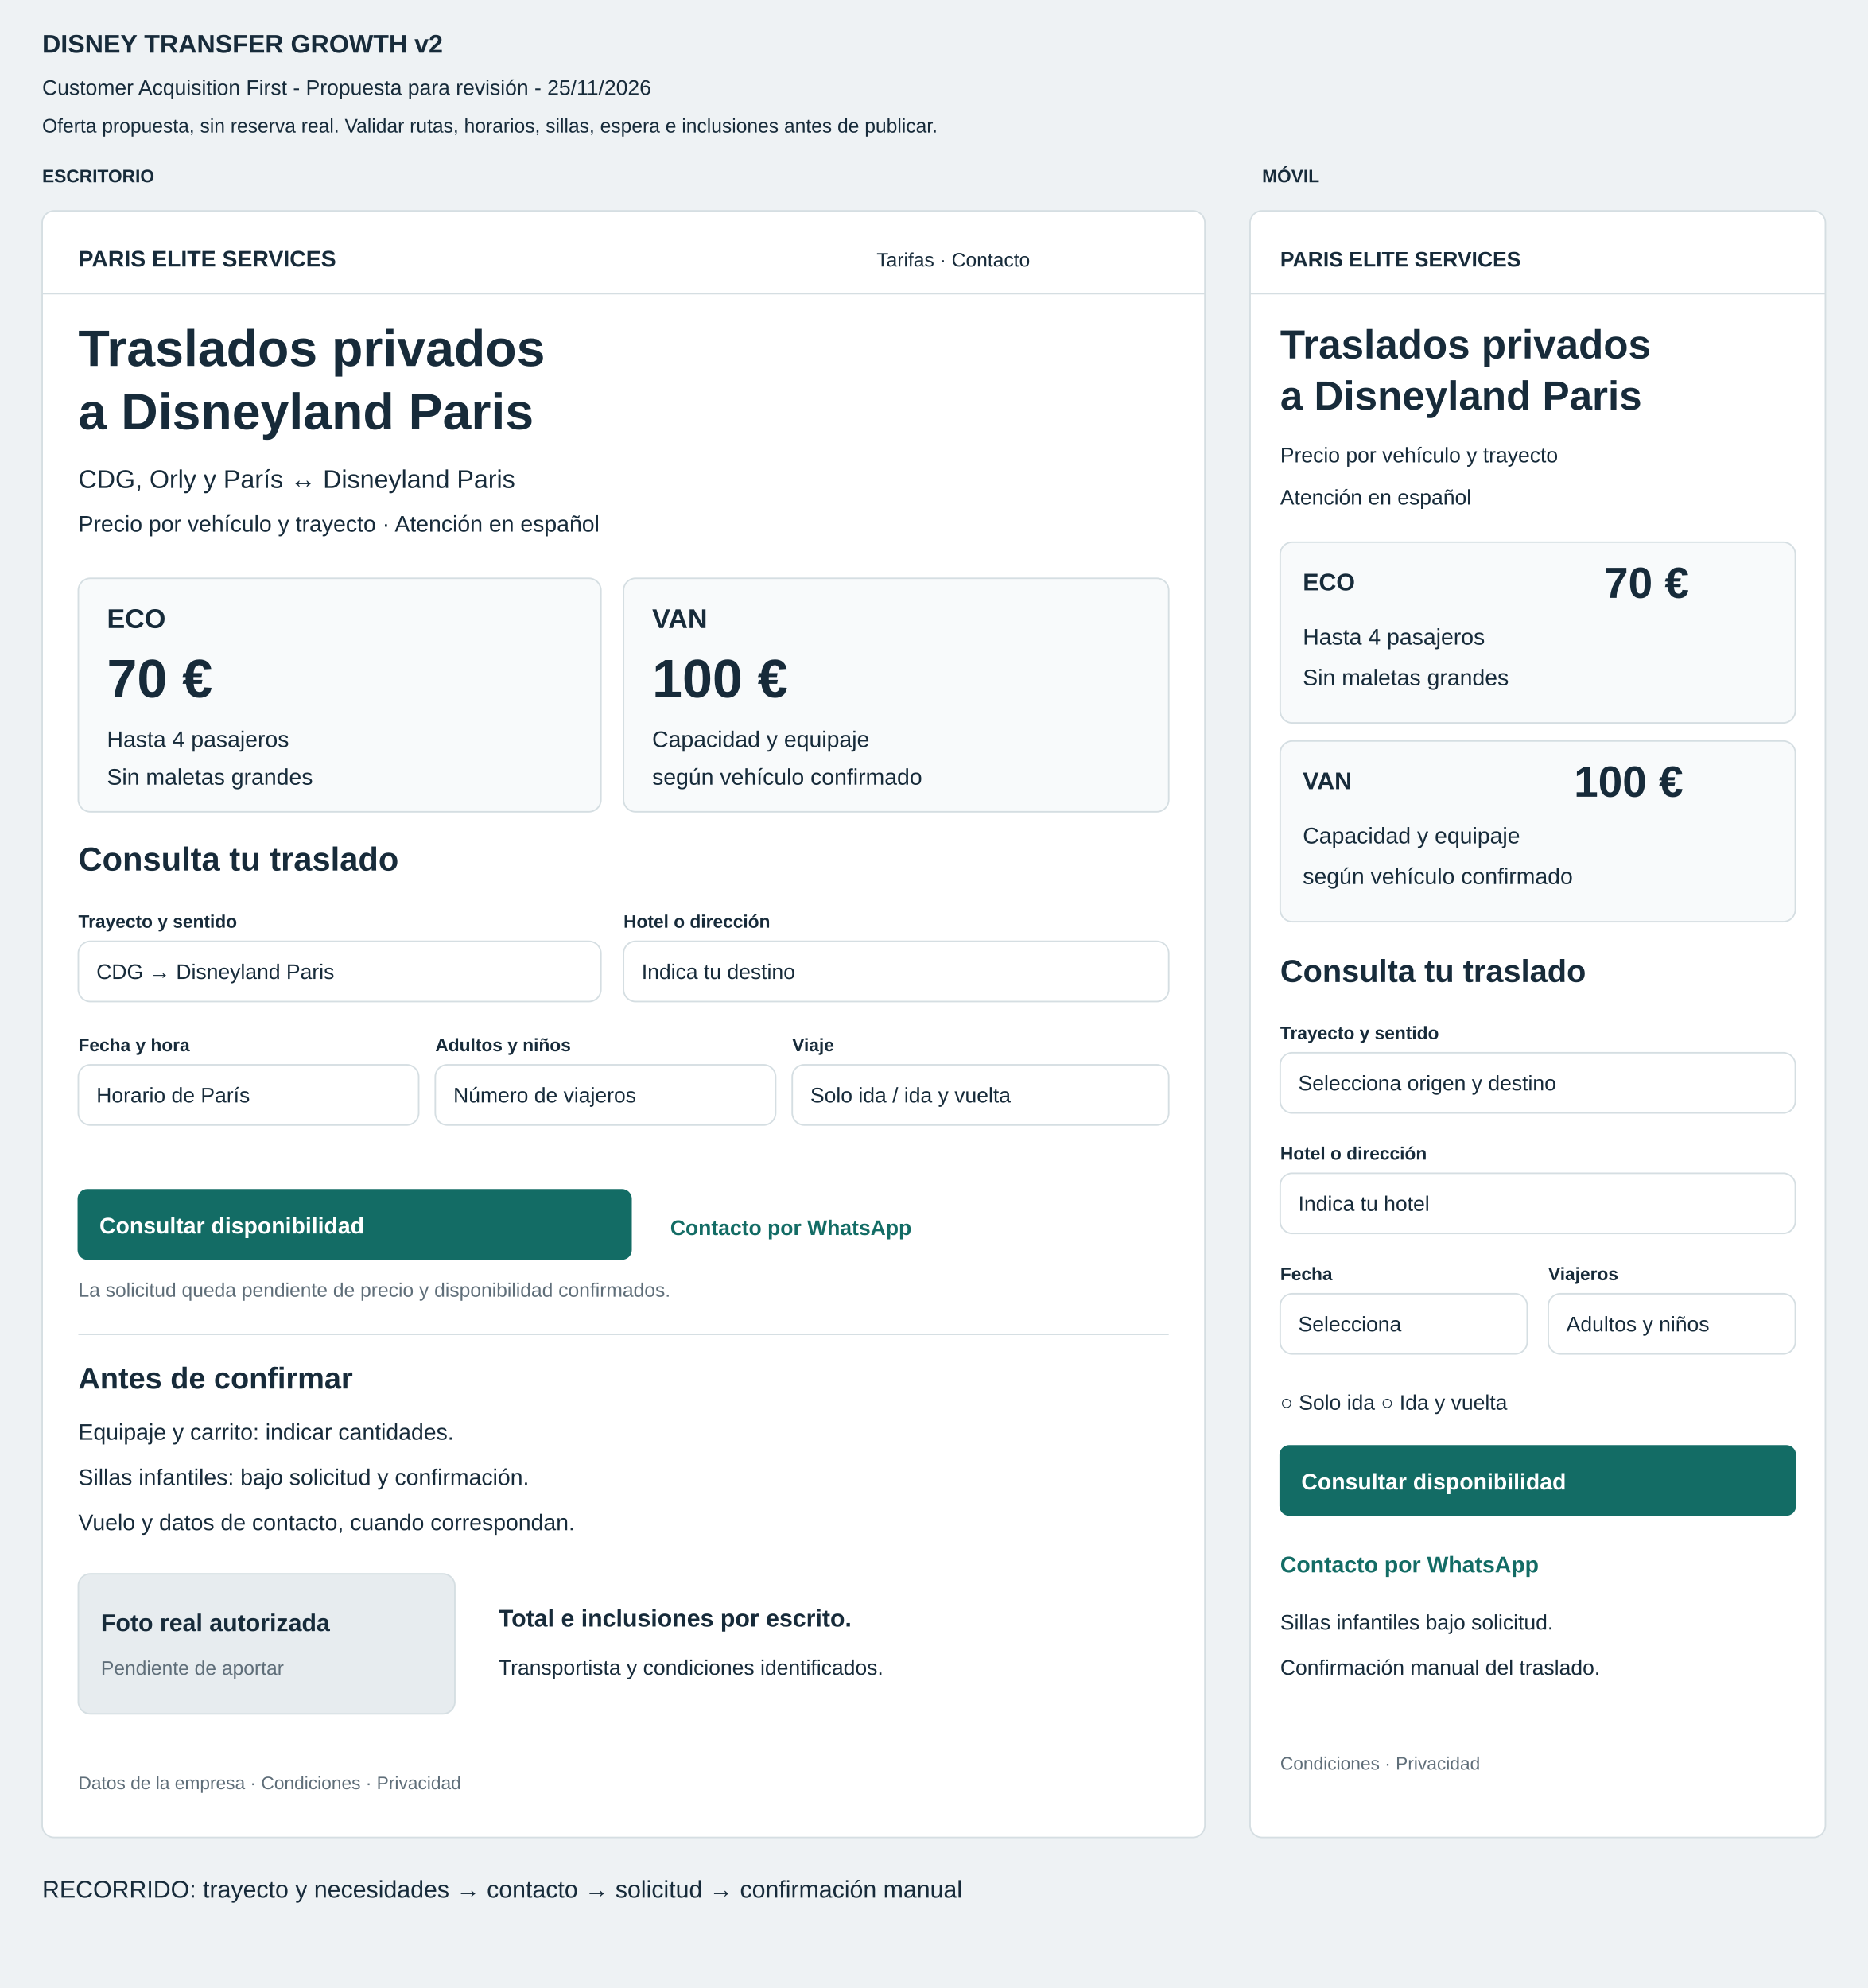
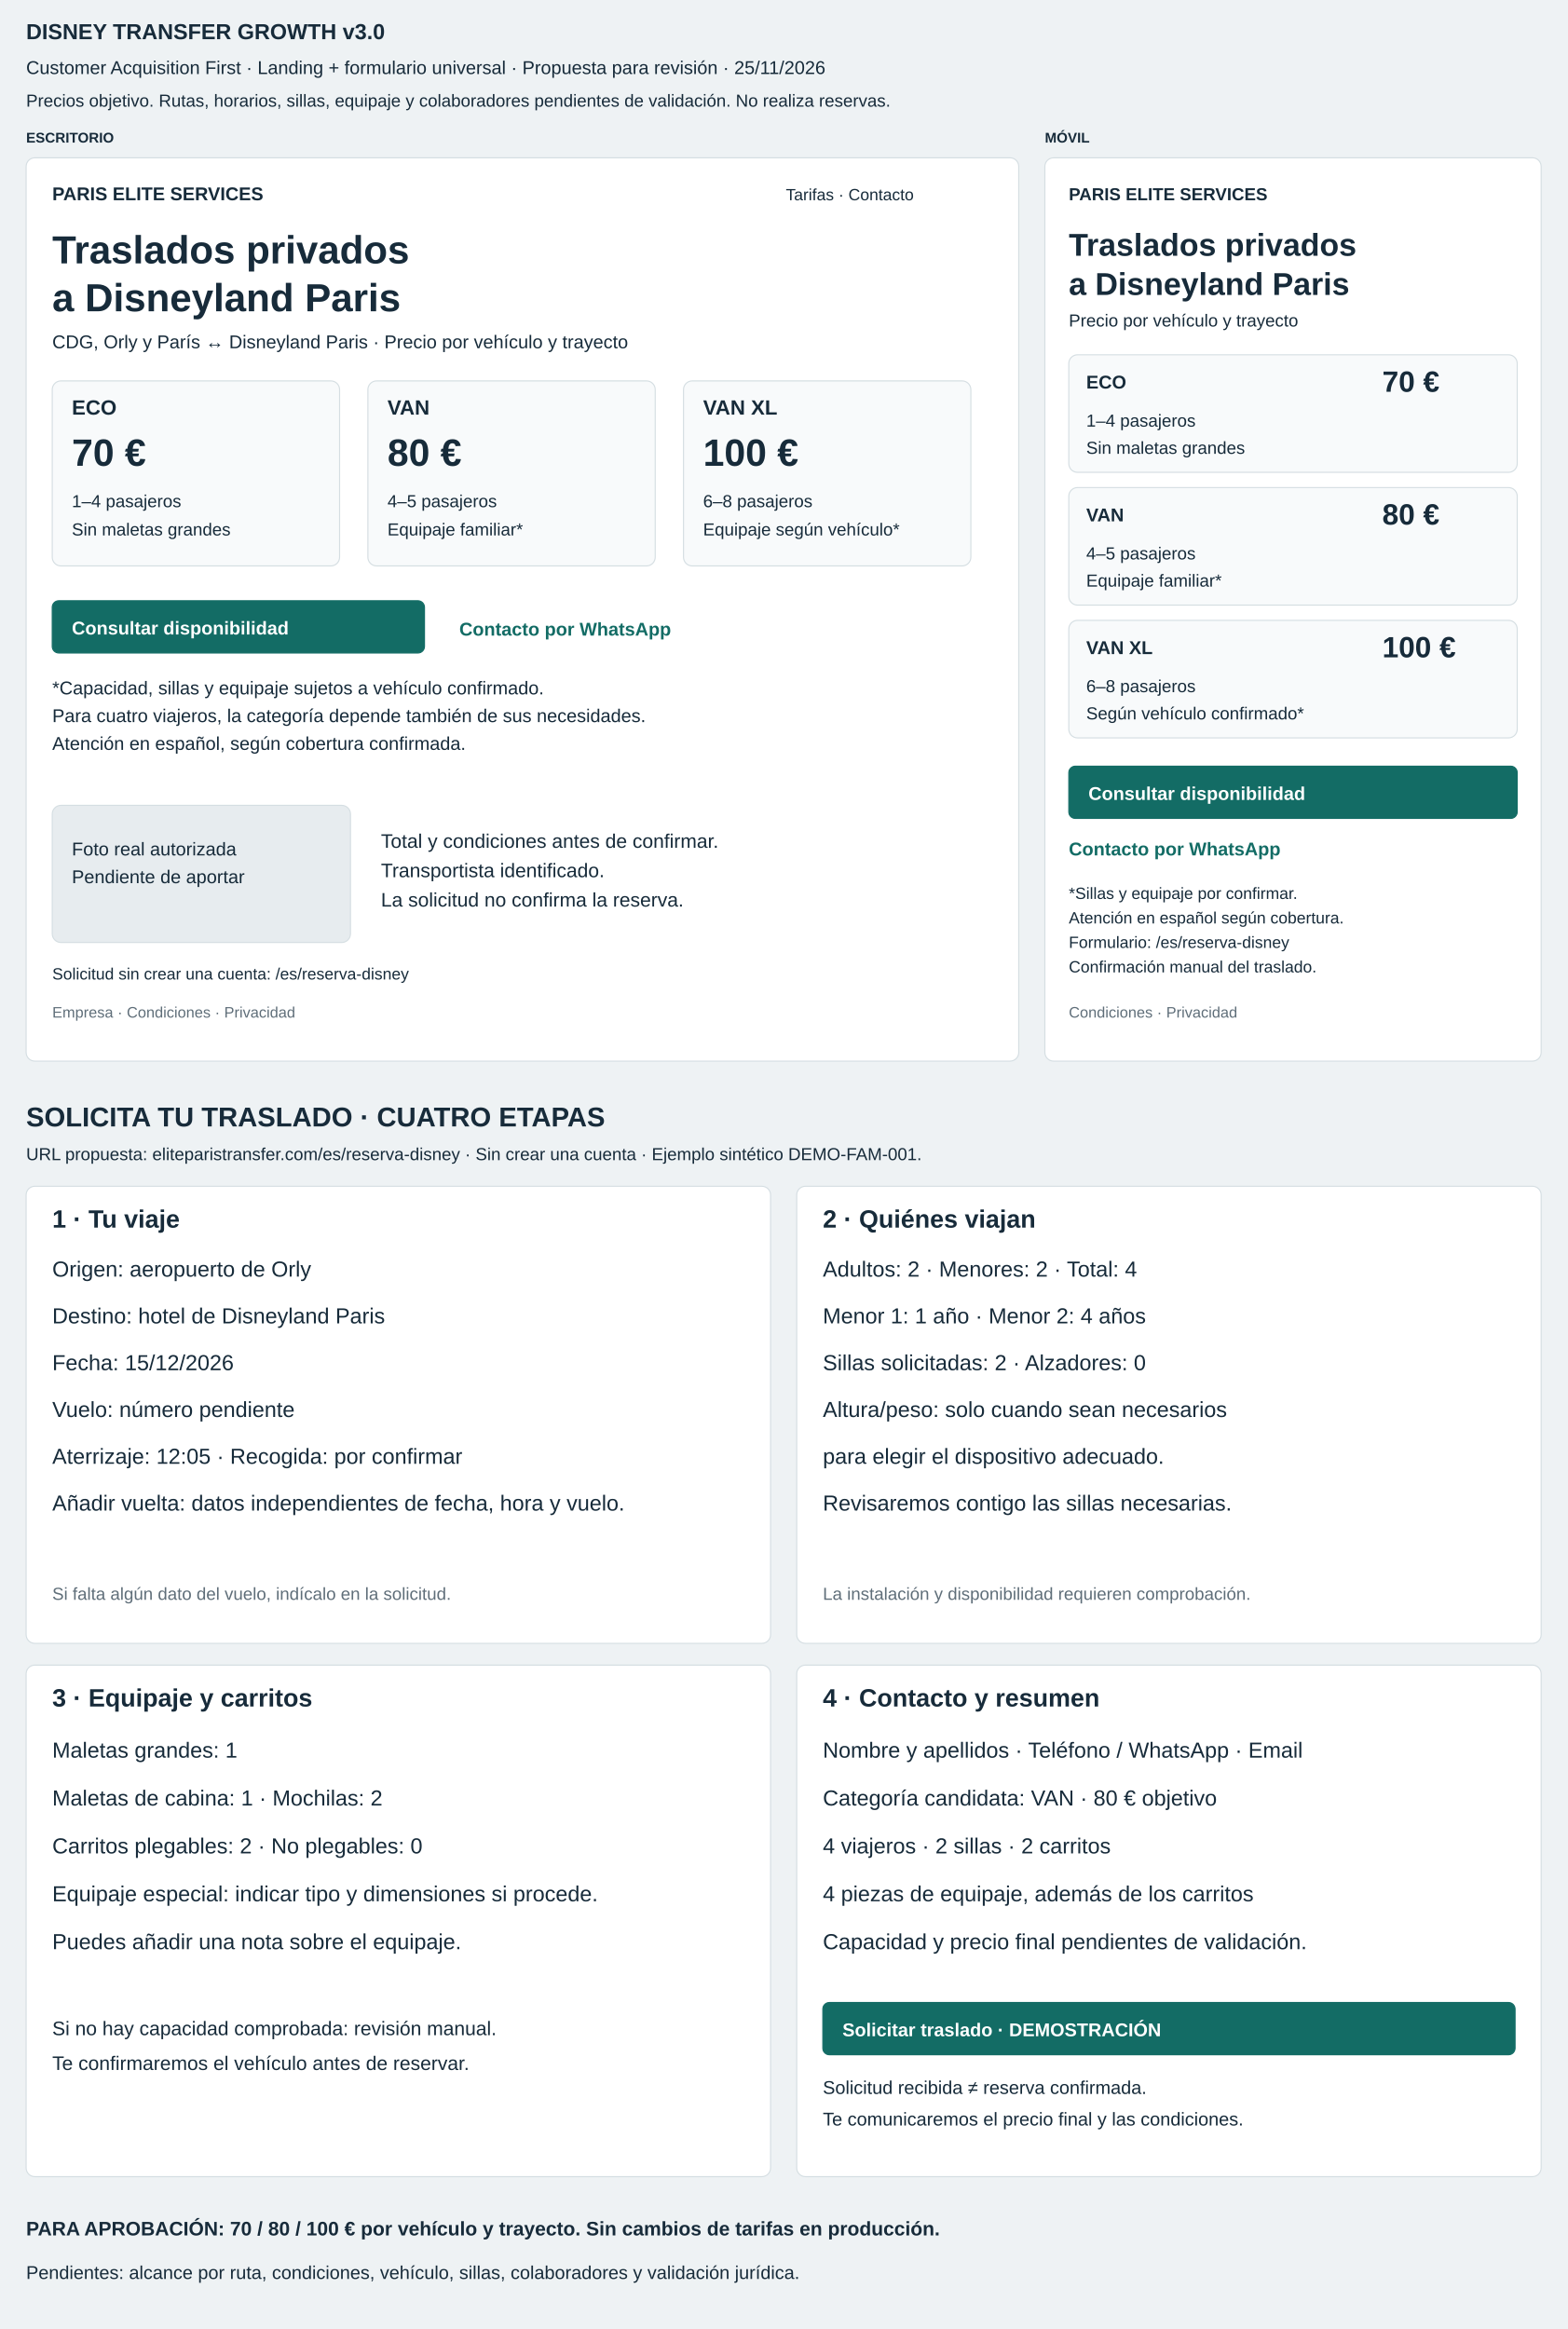
- <svg xmlns="http://www.w3.org/2000/svg" width="1240" height="1320" viewBox="0 0 1240 1320">
-   <style>text{font-family:Arial,Helvetica,sans-serif} .line{stroke:#d5dee2;stroke-width:1}</style>
-   <rect x="0" y="0" width="1240" height="1320" rx="0" fill="#eef2f4" stroke="#eef2f4" />
-   <text x="28" y="35" font-size="17" font-weight="bold" fill="#172b3a">DISNEY TRANSFER GROWTH v2</text>
-   <text x="28" y="63" font-size="14" font-weight="normal" fill="#172b3a">Customer Acquisition First - Propuesta para revisión - 25/11/2026</text>
-   <text x="28" y="88" font-size="13" font-weight="normal" fill="#172b3a">Oferta propuesta, sin reserva real. Validar rutas, horarios, sillas, espera e inclusiones antes de publicar.</text>
-   <text x="28" y="121" font-size="12" font-weight="bold" fill="#172b3a">ESCRITORIO</text>
-   <text x="838" y="121" font-size="12" font-weight="bold" fill="#172b3a">MÓVIL</text>
-   <rect x="28" y="140" width="772" height="1080" rx="8" fill="#fff" stroke="#d5dee2" />
-   <rect x="830" y="140" width="382" height="1080" rx="8" fill="#fff" stroke="#d5dee2" />
-   <text x="52" y="177" font-size="15" font-weight="bold" fill="#172b3a">PARIS ELITE SERVICES</text>
-   <text x="582" y="177" font-size="13" font-weight="normal" fill="#172b3a">Tarifas · Contacto</text>
-   <text x="850" y="177" font-size="14" font-weight="bold" fill="#172b3a">PARIS ELITE SERVICES</text>
-   <path d="M28 195H800 M830 195H1212" class="line" />
-   <text x="52" y="243" font-size="34" font-weight="bold" fill="#172b3a">Traslados privados</text>
-   <text x="52" y="285" font-size="34" font-weight="bold" fill="#172b3a">a Disneyland Paris</text>
-   <text x="52" y="324" font-size="17" font-weight="normal" fill="#172b3a">CDG, Orly y París ↔ Disneyland Paris</text>
-   <text x="52" y="353" font-size="15" font-weight="normal" fill="#172b3a">Precio por vehículo y trayecto · Atención en español</text>
-   <rect x="52" y="384" width="347" height="155" rx="8" fill="#f8fafb" stroke="#d5dee2" />
-   <text x="71" y="417" font-size="18" font-weight="bold" fill="#172b3a">ECO</text>
-   <text x="71" y="463" font-size="36" font-weight="bold" fill="#172b3a">70 €</text>
-   <text x="71" y="496" font-size="15" font-weight="normal" fill="#172b3a">Hasta 4 pasajeros</text>
-   <text x="71" y="521" font-size="15" font-weight="normal" fill="#172b3a">Sin maletas grandes</text>
-   <rect x="414" y="384" width="362" height="155" rx="8" fill="#f8fafb" stroke="#d5dee2" />
-   <text x="433" y="417" font-size="18" font-weight="bold" fill="#172b3a">VAN</text>
-   <text x="433" y="463" font-size="36" font-weight="bold" fill="#172b3a">100 €</text>
-   <text x="433" y="496" font-size="15" font-weight="normal" fill="#172b3a">Capacidad y equipaje</text>
-   <text x="433" y="521" font-size="15" font-weight="normal" fill="#172b3a">según vehículo confirmado</text>
-   <text x="52" y="578" font-size="22" font-weight="bold" fill="#172b3a">Consulta tu traslado</text>
-   <text x="52" y="616" font-size="12" font-weight="bold" fill="#172b3a">Trayecto y sentido</text>
-   <rect x="52" y="625" width="347" height="40" rx="8" fill="#fff" stroke="#d5dee2" />
-   <text x="64" y="650" font-size="14" font-weight="normal" fill="#172b3a">CDG → Disneyland Paris</text>
-   <text x="414" y="616" font-size="12" font-weight="bold" fill="#172b3a">Hotel o dirección</text>
-   <rect x="414" y="625" width="362" height="40" rx="8" fill="#fff" stroke="#d5dee2" />
-   <text x="426" y="650" font-size="14" font-weight="normal" fill="#172b3a">Indica tu destino</text>
-   <text x="52" y="698" font-size="12" font-weight="bold" fill="#172b3a">Fecha y hora</text>
-   <rect x="52" y="707" width="226" height="40" rx="8" fill="#fff" stroke="#d5dee2" />
-   <text x="64" y="732" font-size="14" font-weight="normal" fill="#172b3a">Horario de París</text>
-   <text x="289" y="698" font-size="12" font-weight="bold" fill="#172b3a">Adultos y niños</text>
-   <rect x="289" y="707" width="226" height="40" rx="8" fill="#fff" stroke="#d5dee2" />
-   <text x="301" y="732" font-size="14" font-weight="normal" fill="#172b3a">Número de viajeros</text>
-   <text x="526" y="698" font-size="12" font-weight="bold" fill="#172b3a">Viaje</text>
-   <rect x="526" y="707" width="250" height="40" rx="8" fill="#fff" stroke="#d5dee2" />
-   <text x="538" y="732" font-size="14" font-weight="normal" fill="#172b3a">Solo ida / ida y vuelta</text>
-   <rect x="52" y="790" width="367" height="46" rx="6" fill="#136c65" stroke="#136c65" />
-   <text x="66" y="819" font-size="15" font-weight="bold" fill="#fff">Consultar disponibilidad</text>
-   <text x="445" y="820" font-size="14" font-weight="bold" fill="#136c65">Contacto por WhatsApp</text>
-   <text x="52" y="861" font-size="13" font-weight="normal" fill="#5f6e79">La solicitud queda pendiente de precio y disponibilidad confirmados.</text>
-   <path d="M52 886H776" class="line" />
-   <text x="52" y="922" font-size="20" font-weight="bold" fill="#172b3a">Antes de confirmar</text>
-   <text x="52" y="956" font-size="15" font-weight="normal" fill="#172b3a">Equipaje y carrito: indicar cantidades.</text>
-   <text x="52" y="986" font-size="15" font-weight="normal" fill="#172b3a">Sillas infantiles: bajo solicitud y confirmación.</text>
-   <text x="52" y="1016" font-size="15" font-weight="normal" fill="#172b3a">Vuelo y datos de contacto, cuando correspondan.</text>
-   <rect x="52" y="1045" width="250" height="93" rx="8" fill="#e7ecef" stroke="#d5dee2" />
-   <text x="67" y="1083" font-size="16" font-weight="bold" fill="#172b3a">Foto real autorizada</text>
-   <text x="67" y="1112" font-size="13" font-weight="normal" fill="#5f6e79">Pendiente de aportar</text>
-   <text x="331" y="1080" font-size="16" font-weight="bold" fill="#172b3a">Total e inclusiones por escrito.</text>
-   <text x="331" y="1112" font-size="14" font-weight="normal" fill="#172b3a">Transportista y condiciones identificados.</text>
-   <text x="52" y="1188" font-size="12" font-weight="normal" fill="#5f6e79">Datos de la empresa · Condiciones · Privacidad</text>
-   <text x="850" y="238" font-size="27" font-weight="bold" fill="#172b3a">Traslados privados</text>
-   <text x="850" y="272" font-size="27" font-weight="bold" fill="#172b3a">a Disneyland Paris</text>
-   <text x="850" y="307" font-size="14" font-weight="normal" fill="#172b3a">Precio por vehículo y trayecto</text>
-   <text x="850" y="335" font-size="14" font-weight="normal" fill="#172b3a">Atención en español</text>
-   <rect x="850" y="360" width="342" height="120" rx="8" fill="#f8fafb" stroke="#d5dee2" />
-   <text x="865" y="392" font-size="16" font-weight="bold" fill="#172b3a">ECO</text>
-   <text x="1065" y="397" font-size="29" font-weight="bold" fill="#172b3a">70 €</text>
-   <text x="865" y="428" font-size="15" font-weight="normal" fill="#172b3a">Hasta 4 pasajeros</text>
-   <text x="865" y="455" font-size="15" font-weight="normal" fill="#172b3a">Sin maletas grandes</text>
-   <rect x="850" y="492" width="342" height="120" rx="8" fill="#f8fafb" stroke="#d5dee2" />
-   <text x="865" y="524" font-size="16" font-weight="bold" fill="#172b3a">VAN</text>
-   <text x="1045" y="529" font-size="29" font-weight="bold" fill="#172b3a">100 €</text>
-   <text x="865" y="560" font-size="15" font-weight="normal" fill="#172b3a">Capacidad y equipaje</text>
-   <text x="865" y="587" font-size="15" font-weight="normal" fill="#172b3a">según vehículo confirmado</text>
-   <text x="850" y="652" font-size="21" font-weight="bold" fill="#172b3a">Consulta tu traslado</text>
-   <text x="850" y="690" font-size="12" font-weight="bold" fill="#172b3a">Trayecto y sentido</text>
-   <rect x="850" y="699" width="342" height="40" rx="8" fill="#fff" stroke="#d5dee2" />
-   <text x="862" y="724" font-size="14" font-weight="normal" fill="#172b3a">Selecciona origen y destino</text>
-   <text x="850" y="770" font-size="12" font-weight="bold" fill="#172b3a">Hotel o dirección</text>
-   <rect x="850" y="779" width="342" height="40" rx="8" fill="#fff" stroke="#d5dee2" />
-   <text x="862" y="804" font-size="14" font-weight="normal" fill="#172b3a">Indica tu hotel</text>
-   <text x="850" y="850" font-size="12" font-weight="bold" fill="#172b3a">Fecha</text>
-   <rect x="850" y="859" width="164" height="40" rx="8" fill="#fff" stroke="#d5dee2" />
-   <text x="862" y="884" font-size="14" font-weight="normal" fill="#172b3a">Selecciona</text>
-   <text x="1028" y="850" font-size="12" font-weight="bold" fill="#172b3a">Viajeros</text>
-   <rect x="1028" y="859" width="164" height="40" rx="8" fill="#fff" stroke="#d5dee2" />
-   <text x="1040" y="884" font-size="14" font-weight="normal" fill="#172b3a">Adultos y niños</text>
-   <text x="850" y="936" font-size="14" font-weight="normal" fill="#172b3a">○ Solo ida    ○ Ida y vuelta</text>
-   <rect x="850" y="960" width="342" height="46" rx="6" fill="#136c65" stroke="#136c65" />
-   <text x="864" y="989" font-size="15" font-weight="bold" fill="#fff">Consultar disponibilidad</text>
-   <text x="850" y="1044" font-size="15" font-weight="bold" fill="#136c65">Contacto por WhatsApp</text>
-   <text x="850" y="1082" font-size="14" font-weight="normal" fill="#172b3a">Sillas infantiles bajo solicitud.</text>
-   <text x="850" y="1112" font-size="14" font-weight="normal" fill="#172b3a">Confirmación manual del traslado.</text>
-   <text x="850" y="1175" font-size="12" font-weight="normal" fill="#5f6e79">Condiciones · Privacidad</text>
-   <text x="28" y="1260" font-size="16" font-weight="normal" fill="#172b3a">RECORRIDO: trayecto y necesidades → contacto → solicitud → confirmación manual</text>
+ <svg xmlns="http://www.w3.org/2000/svg" width="1440" height="2140" viewBox="0 0 1440 2140">
+   <style>text{font-family:Arial,Helvetica,sans-serif}</style>
+   <rect x="0" y="0" width="1440" height="2140" rx="0" fill="#eef2f4" stroke="#eef2f4" />
+   <text font-size="20" font-weight="bold" fill="#172b3a">
+     <tspan x="24" y="36.0">DISNEY TRANSFER GROWTH v3.0</tspan>
+   </text>
+   <text font-size="17" font-weight="normal" fill="#172b3a">
+     <tspan x="24" y="68.0">Customer Acquisition First · Landing + formulario universal · Propuesta para revisión · 25/11/2026</tspan>
+   </text>
+   <text font-size="16" font-weight="normal" fill="#172b3a">
+     <tspan x="24" y="98.0">Precios objetivo. Rutas, horarios, sillas, equipaje y colaboradores pendientes de validación. No realiza reservas.</tspan>
+   </text>
+   <text font-size="13" font-weight="bold" fill="#172b3a">
+     <tspan x="24" y="131.0">ESCRITORIO</tspan>
+   </text>
+   <text font-size="13" font-weight="bold" fill="#172b3a">
+     <tspan x="960" y="131.0">MÓVIL</tspan>
+   </text>
+   <rect x="24" y="145" width="912" height="830" rx="8" fill="#ffffff" stroke="#d5dee2" />
+   <rect x="960" y="145" width="456" height="830" rx="8" fill="#ffffff" stroke="#d5dee2" />
+   <text font-size="17" font-weight="bold" fill="#172b3a">
+     <tspan x="48" y="184.0">PARIS ELITE SERVICES</tspan>
+   </text>
+   <text font-size="15" font-weight="normal" fill="#172b3a">
+     <tspan x="722" y="184.0">Tarifas · Contacto</tspan>
+   </text>
+   <text font-size="36" font-weight="bold" fill="#172b3a">
+     <tspan x="48" y="242">Traslados privados</tspan>
+     <tspan x="48" y="286">a Disneyland Paris</tspan>
+   </text>
+   <text font-size="17" font-weight="normal" fill="#172b3a">
+     <tspan x="48" y="320.0">CDG, Orly y París ↔ Disneyland Paris · Precio por vehículo y trayecto</tspan>
+   </text>
+   <rect x="48" y="350" width="264" height="170" rx="8" fill="#f8fafb" stroke="#d5dee2" />
+   <text font-size="19" font-weight="bold" fill="#172b3a">
+     <tspan x="66" y="381.0">ECO</tspan>
+   </text>
+   <text font-size="35" font-weight="bold" fill="#172b3a">
+     <tspan x="66" y="428.0">70 €</tspan>
+   </text>
+   <text font-size="16" font-weight="normal" fill="#172b3a">
+     <tspan x="66" y="466">1–4 pasajeros</tspan>
+     <tspan x="66" y="492">Sin maletas grandes</tspan>
+   </text>
+   <rect x="338" y="350" width="264" height="170" rx="8" fill="#f8fafb" stroke="#d5dee2" />
+   <text font-size="19" font-weight="bold" fill="#172b3a">
+     <tspan x="356" y="381.0">VAN</tspan>
+   </text>
+   <text font-size="35" font-weight="bold" fill="#172b3a">
+     <tspan x="356" y="428.0">80 €</tspan>
+   </text>
+   <text font-size="16" font-weight="normal" fill="#172b3a">
+     <tspan x="356" y="466">4–5 pasajeros</tspan>
+     <tspan x="356" y="492">Equipaje familiar*</tspan>
+   </text>
+   <rect x="628" y="350" width="264" height="170" rx="8" fill="#f8fafb" stroke="#d5dee2" />
+   <text font-size="19" font-weight="bold" fill="#172b3a">
+     <tspan x="646" y="381.0">VAN XL</tspan>
+   </text>
+   <text font-size="35" font-weight="bold" fill="#172b3a">
+     <tspan x="646" y="428.0">100 €</tspan>
+   </text>
+   <text font-size="16" font-weight="normal" fill="#172b3a">
+     <tspan x="646" y="466">6–8 pasajeros</tspan>
+     <tspan x="646" y="492">Equipaje según vehículo*</tspan>
+   </text>
+   <rect x="48" y="552" width="342" height="48" rx="6" fill="#136c65" stroke="#136c65" />
+   <text font-size="17" font-weight="bold" fill="#ffffff">
+     <tspan x="66" y="583.0">Consultar disponibilidad</tspan>
+   </text>
+   <text font-size="17" font-weight="bold" fill="#136c65">
+     <tspan x="422" y="584.0">Contacto por WhatsApp</tspan>
+   </text>
+   <text font-size="17" font-weight="normal" fill="#172b3a">
+     <tspan x="48" y="638.0">*Capacidad, sillas y equipaje sujetos a vehículo confirmado.</tspan>
+     <tspan x="48" y="663.5">Para cuatro viajeros, la categoría depende también de sus necesidades.</tspan>
+     <tspan x="48" y="689.0">Atención en español, según cobertura confirmada.</tspan>
+   </text>
+   <rect x="48" y="740" width="274" height="126" rx="8" fill="#e7ecef" stroke="#d5dee2" />
+   <text font-size="17" font-weight="normal" fill="#172b3a">
+     <tspan x="66" y="786.0">Foto real autorizada</tspan>
+     <tspan x="66" y="811.5">Pendiente de aportar</tspan>
+   </text>
+   <text font-size="18" font-weight="normal" fill="#172b3a">
+     <tspan x="350" y="779.0">Total y condiciones antes de confirmar.</tspan>
+     <tspan x="350" y="806.0">Transportista identificado.</tspan>
+     <tspan x="350" y="833.0">La solicitud no confirma la reserva.</tspan>
+   </text>
+   <text font-size="15" font-weight="normal" fill="#172b3a">
+     <tspan x="48" y="900.0">Solicitud sin crear una cuenta: /es/reserva-disney</tspan>
+   </text>
+   <text font-size="14" font-weight="normal" fill="#5f6e79">
+     <tspan x="48" y="935.0">Empresa · Condiciones · Privacidad</tspan>
+   </text>
+   <text font-size="16" font-weight="bold" fill="#172b3a">
+     <tspan x="982" y="184.0">PARIS ELITE SERVICES</tspan>
+   </text>
+   <text font-size="29" font-weight="bold" fill="#172b3a">
+     <tspan x="982" y="235">Traslados privados</tspan>
+     <tspan x="982" y="271">a Disneyland Paris</tspan>
+   </text>
+   <text font-size="16" font-weight="normal" fill="#172b3a">
+     <tspan x="982" y="300.0">Precio por vehículo y trayecto</tspan>
+   </text>
+   <rect x="982" y="326" width="412" height="108" rx="8" fill="#f8fafb" stroke="#d5dee2" />
+   <text font-size="17" font-weight="bold" fill="#172b3a">
+     <tspan x="998" y="357.0">ECO</tspan>
+   </text>
+   <text font-size="27" font-weight="bold" fill="#172b3a">
+     <tspan x="1270" y="360.0">70 €</tspan>
+   </text>
+   <text font-size="16" font-weight="normal" fill="#172b3a">
+     <tspan x="998" y="392">1–4 pasajeros</tspan>
+     <tspan x="998" y="417">Sin maletas grandes</tspan>
+   </text>
+   <rect x="982" y="448" width="412" height="108" rx="8" fill="#f8fafb" stroke="#d5dee2" />
+   <text font-size="17" font-weight="bold" fill="#172b3a">
+     <tspan x="998" y="479.0">VAN</tspan>
+   </text>
+   <text font-size="27" font-weight="bold" fill="#172b3a">
+     <tspan x="1270" y="482.0">80 €</tspan>
+   </text>
+   <text font-size="16" font-weight="normal" fill="#172b3a">
+     <tspan x="998" y="514">4–5 pasajeros</tspan>
+     <tspan x="998" y="539">Equipaje familiar*</tspan>
+   </text>
+   <rect x="982" y="570" width="412" height="108" rx="8" fill="#f8fafb" stroke="#d5dee2" />
+   <text font-size="17" font-weight="bold" fill="#172b3a">
+     <tspan x="998" y="601.0">VAN XL</tspan>
+   </text>
+   <text font-size="27" font-weight="bold" fill="#172b3a">
+     <tspan x="1270" y="604.0">100 €</tspan>
+   </text>
+   <text font-size="16" font-weight="normal" fill="#172b3a">
+     <tspan x="998" y="636">6–8 pasajeros</tspan>
+     <tspan x="998" y="661">Según vehículo confirmado*</tspan>
+   </text>
+   <rect x="982" y="704" width="412" height="48" rx="6" fill="#136c65" stroke="#136c65" />
+   <text font-size="17" font-weight="bold" fill="#ffffff">
+     <tspan x="1000" y="735.0">Consultar disponibilidad</tspan>
+   </text>
+   <text font-size="17" font-weight="bold" fill="#136c65">
+     <tspan x="982" y="786.0">Contacto por WhatsApp</tspan>
+   </text>
+   <text font-size="15" font-weight="normal" fill="#172b3a">
+     <tspan x="982" y="826.0">*Sillas y equipaje por confirmar.</tspan>
+     <tspan x="982" y="848.5">Atención en español según cobertura.</tspan>
+     <tspan x="982" y="871.0">Formulario: /es/reserva-disney</tspan>
+     <tspan x="982" y="893.5">Confirmación manual del traslado.</tspan>
+   </text>
+   <text font-size="14" font-weight="normal" fill="#5f6e79">
+     <tspan x="982" y="935.0">Condiciones · Privacidad</tspan>
+   </text>
+   <text font-size="25" font-weight="bold" fill="#172b3a">
+     <tspan x="24" y="1035.0">SOLICITA TU TRASLADO · CUATRO ETAPAS</tspan>
+   </text>
+   <text font-size="16" font-weight="normal" fill="#172b3a">
+     <tspan x="24" y="1066.0">URL propuesta: eliteparistransfer.com/es/reserva-disney · Sin crear una cuenta · Ejemplo sintético DEMO-FAM-001.</tspan>
+   </text>
+   <rect x="24" y="1090" width="684" height="420" rx="8" fill="#ffffff" stroke="#d5dee2" />
+   <text font-size="23" font-weight="bold" fill="#172b3a">
+     <tspan x="48" y="1128.0">1 · Tu viaje</tspan>
+   </text>
+   <text font-size="20" font-weight="normal" fill="#172b3a">
+     <tspan x="48" y="1173">Origen: aeropuerto de Orly</tspan>
+     <tspan x="48" y="1216">Destino: hotel de Disneyland Paris</tspan>
+     <tspan x="48" y="1259">Fecha: 15/12/2026</tspan>
+     <tspan x="48" y="1302">Vuelo: número pendiente</tspan>
+     <tspan x="48" y="1345">Aterrizaje: 12:05 · Recogida: por confirmar</tspan>
+     <tspan x="48" y="1388">Añadir vuelta: datos independientes de fecha, hora y vuelo.</tspan>
+   </text>
+   <text font-size="16" font-weight="normal" fill="#5f6e79">
+     <tspan x="48" y="1470.0">Si falta algún dato del vuelo, indícalo en la solicitud.</tspan>
+   </text>
+   <rect x="732" y="1090" width="684" height="420" rx="8" fill="#ffffff" stroke="#d5dee2" />
+   <text font-size="23" font-weight="bold" fill="#172b3a">
+     <tspan x="756" y="1128.0">2 · Quiénes viajan</tspan>
+   </text>
+   <text font-size="20" font-weight="normal" fill="#172b3a">
+     <tspan x="756" y="1173">Adultos: 2 · Menores: 2 · Total: 4</tspan>
+     <tspan x="756" y="1216">Menor 1: 1 año · Menor 2: 4 años</tspan>
+     <tspan x="756" y="1259">Sillas solicitadas: 2 · Alzadores: 0</tspan>
+     <tspan x="756" y="1302">Altura/peso: solo cuando sean necesarios</tspan>
+     <tspan x="756" y="1345">para elegir el dispositivo adecuado.</tspan>
+     <tspan x="756" y="1388">Revisaremos contigo las sillas necesarias.</tspan>
+   </text>
+   <text font-size="16" font-weight="normal" fill="#5f6e79">
+     <tspan x="756" y="1470.0">La instalación y disponibilidad requieren comprobación.</tspan>
+   </text>
+   <rect x="24" y="1530" width="684" height="470" rx="8" fill="#ffffff" stroke="#d5dee2" />
+   <text font-size="23" font-weight="bold" fill="#172b3a">
+     <tspan x="48" y="1568.0">3 · Equipaje y carritos</tspan>
+   </text>
+   <text font-size="20" font-weight="normal" fill="#172b3a">
+     <tspan x="48" y="1615">Maletas grandes: 1</tspan>
+     <tspan x="48" y="1659">Maletas de cabina: 1 · Mochilas: 2</tspan>
+     <tspan x="48" y="1703">Carritos plegables: 2 · No plegables: 0</tspan>
+     <tspan x="48" y="1747">Equipaje especial: indicar tipo y dimensiones si procede.</tspan>
+     <tspan x="48" y="1791">Puedes añadir una nota sobre el equipaje.</tspan>
+   </text>
+   <text font-size="18" font-weight="normal" fill="#172b3a">
+     <tspan x="48" y="1870">Si no hay capacidad comprobada: revisión manual.</tspan>
+     <tspan x="48" y="1902">Te confirmaremos el vehículo antes de reservar.</tspan>
+   </text>
+   <rect x="732" y="1530" width="684" height="470" rx="8" fill="#ffffff" stroke="#d5dee2" />
+   <text font-size="23" font-weight="bold" fill="#172b3a">
+     <tspan x="756" y="1568.0">4 · Contacto y resumen</tspan>
+   </text>
+   <text font-size="20" font-weight="normal" fill="#172b3a">
+     <tspan x="756" y="1615">Nombre y apellidos · Teléfono / WhatsApp · Email</tspan>
+     <tspan x="756" y="1659">Categoría candidata: VAN · 80 € objetivo</tspan>
+     <tspan x="756" y="1703">4 viajeros · 2 sillas · 2 carritos</tspan>
+     <tspan x="756" y="1747">4 piezas de equipaje, además de los carritos</tspan>
+     <tspan x="756" y="1791">Capacidad y precio final pendientes de validación.</tspan>
+   </text>
+   <rect x="756" y="1840" width="636" height="48" rx="6" fill="#136c65" stroke="#136c65" />
+   <text font-size="17" font-weight="bold" fill="#ffffff">
+     <tspan x="774" y="1871.0">Solicitar traslado · DEMOSTRACIÓN</tspan>
+   </text>
+   <text font-size="17" font-weight="normal" fill="#172b3a">
+     <tspan x="756" y="1924">Solicitud recibida ≠ reserva confirmada.</tspan>
+     <tspan x="756" y="1953">Te comunicaremos el precio final y las condiciones.</tspan>
+   </text>
+   <text font-size="18" font-weight="bold" fill="#172b3a">
+     <tspan x="24" y="2054.0">PARA APROBACIÓN: 70 / 80 / 100 € por vehículo y trayecto. Sin cambios de tarifas en producción.</tspan>
+   </text>
+   <text font-size="17" font-weight="normal" fill="#172b3a">
+     <tspan x="24" y="2094.0">Pendientes: alcance por ruta, condiciones, vehículo, sillas, colaboradores y validación jurídica.</tspan>
+   </text>
</svg>
